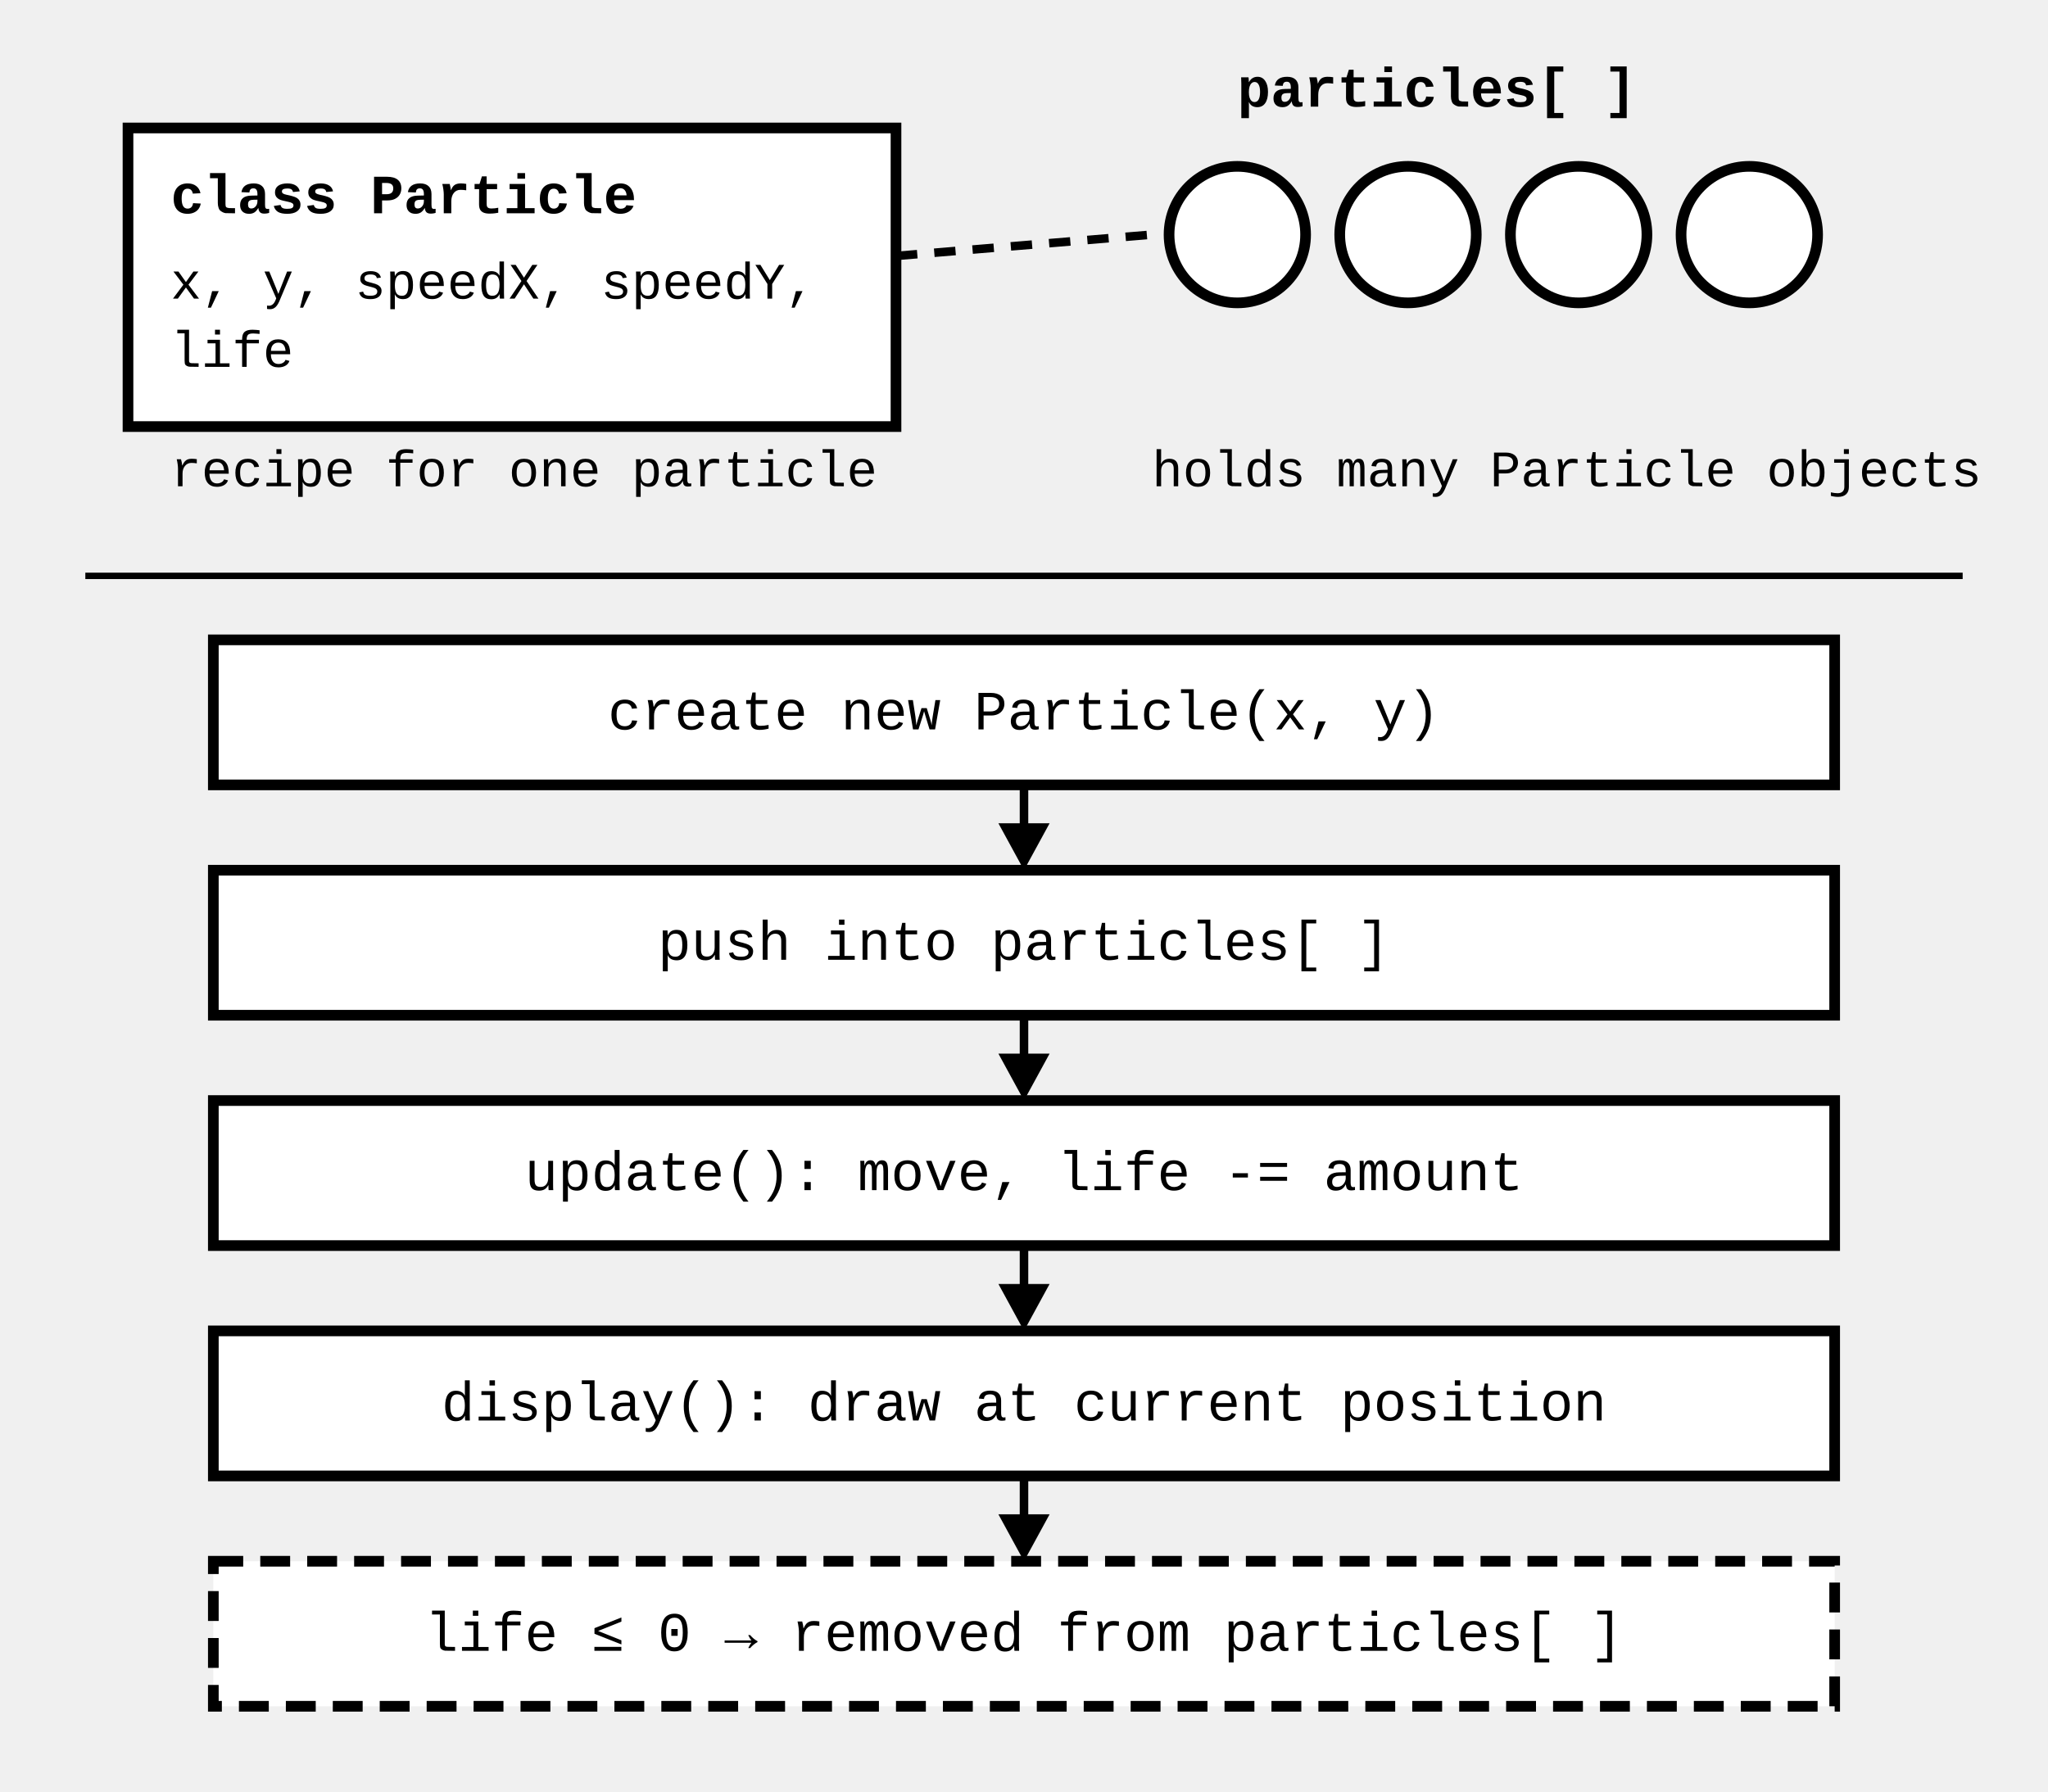
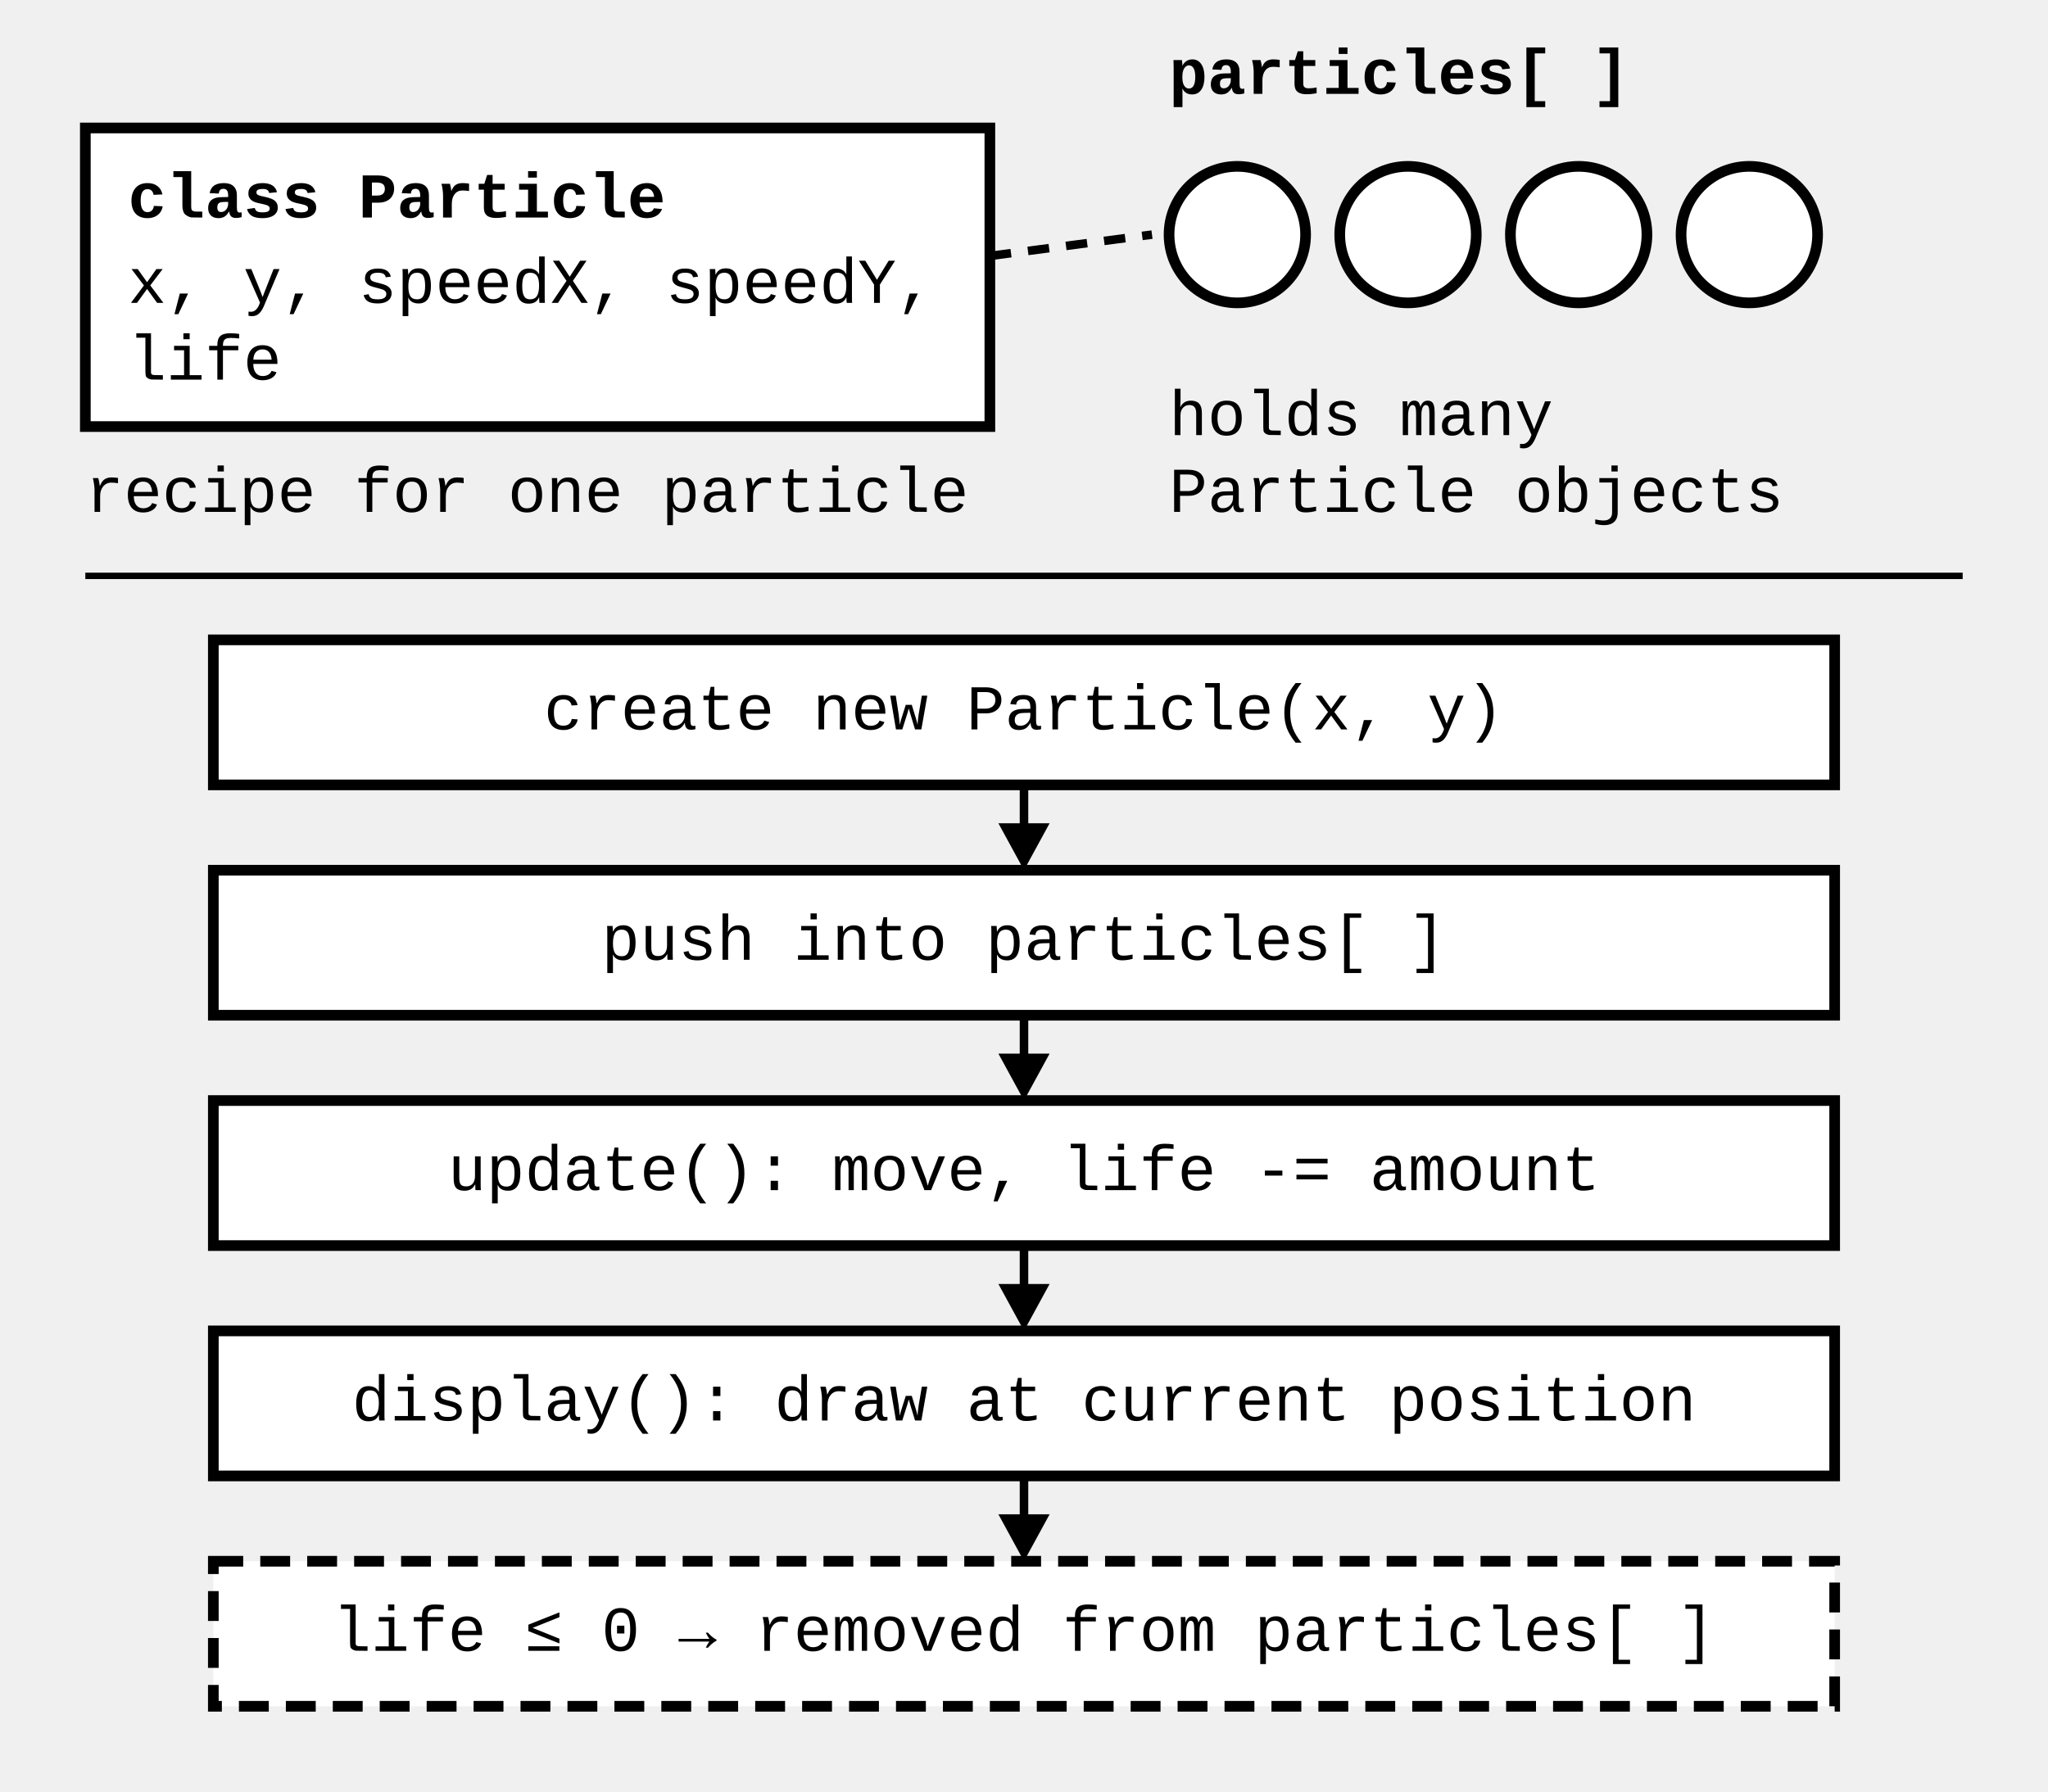
<svg xmlns="http://www.w3.org/2000/svg" viewBox="0 0 480 420" role="img" aria-labelledby="pl-title pl-desc">
  <style>
    text { font-family: "Courier New", Consolas, "Liberation Mono", monospace; fill: #000000; }
  </style>
-   <rect x="30" y="30" width="180" height="70" fill="#ffffff" stroke="#000000" stroke-width="2.5" />
-   <text x="40" y="50" font-size="13" font-weight="bold">class Particle</text>
-   <text x="40" y="70" font-size="12">x, y, speedX, speedY,</text>
-   <text x="40" y="86" font-size="12">life</text>
-   <text x="40" y="114" font-size="12">recipe for one particle</text>
-   <text x="290" y="25" font-size="13" font-weight="bold">particles[ ]</text>
+   <rect x="20" y="30" width="212" height="70" fill="#ffffff" stroke="#000000" stroke-width="2.5" />
+   <text x="30" y="51" font-size="15" font-weight="bold">class Particle</text>
+   <text x="30" y="71" font-size="15">x, y, speedX, speedY,</text>
+   <text x="30" y="89" font-size="15">life</text>
+   <text x="20" y="120" font-size="15">recipe for one particle</text>
+   <text x="274" y="22" font-size="15" font-weight="bold">particles[ ]</text>
  <circle cx="290" cy="55" r="16" fill="#ffffff" stroke="#000000" stroke-width="2.5" />
  <circle cx="330" cy="55" r="16" fill="#ffffff" stroke="#000000" stroke-width="2.5" />
  <circle cx="370" cy="55" r="16" fill="#ffffff" stroke="#000000" stroke-width="2.5" />
  <circle cx="410" cy="55" r="16" fill="#ffffff" stroke="#000000" stroke-width="2.5" />
-   <text x="270" y="114" font-size="12">holds many Particle objects</text>
-   <line x1="210" y1="60" x2="270" y2="55" stroke="#000000" stroke-width="2" stroke-dasharray="5,4" />
+   <text x="274" y="102" font-size="15">holds many</text>
+   <text x="274" y="120" font-size="15">Particle objects</text>
+   <line x1="232" y1="60" x2="270" y2="55" stroke="#000000" stroke-width="2" stroke-dasharray="5,4" />
  <line x1="20" y1="135" x2="460" y2="135" stroke="#000000" stroke-width="1.5" />
  <rect x="50" y="150" width="380" height="34" fill="#ffffff" stroke="#000000" stroke-width="2.5" />
-   <text x="240" y="171" font-size="13" text-anchor="middle">create new Particle(x, y)</text>
+   <text x="240" y="171" font-size="15" text-anchor="middle">create new Particle(x, y)</text>
  <line x1="240" y1="184" x2="240" y2="200" stroke="#000000" stroke-width="2" />
  <polygon points="240,204 234,193 246,193" fill="#000000" />
  <rect x="50" y="204" width="380" height="34" fill="#ffffff" stroke="#000000" stroke-width="2.5" />
-   <text x="240" y="225" font-size="13" text-anchor="middle">push into particles[ ]</text>
+   <text x="240" y="225" font-size="15" text-anchor="middle">push into particles[ ]</text>
  <line x1="240" y1="238" x2="240" y2="254" stroke="#000000" stroke-width="2" />
  <polygon points="240,258 234,247 246,247" fill="#000000" />
  <rect x="50" y="258" width="380" height="34" fill="#ffffff" stroke="#000000" stroke-width="2.5" />
-   <text x="240" y="279" font-size="13" text-anchor="middle">update(): move, life -= amount</text>
+   <text x="240" y="279" font-size="15" text-anchor="middle">update(): move, life -= amount</text>
  <line x1="240" y1="292" x2="240" y2="308" stroke="#000000" stroke-width="2" />
  <polygon points="240,312 234,301 246,301" fill="#000000" />
  <rect x="50" y="312" width="380" height="34" fill="#ffffff" stroke="#000000" stroke-width="2.5" />
-   <text x="240" y="333" font-size="13" text-anchor="middle">display(): draw at current position</text>
+   <text x="240" y="333" font-size="15" text-anchor="middle">display(): draw at current position</text>
  <line x1="240" y1="346" x2="240" y2="362" stroke="#000000" stroke-width="2" />
  <polygon points="240,366 234,355 246,355" fill="#000000" />
  <rect x="50" y="366" width="380" height="34" fill="#ffffff" stroke="#000000" stroke-width="2.5" stroke-dasharray="7,4" />
-   <text x="240" y="387" font-size="13" text-anchor="middle">life ≤ 0 → removed from particles[ ]</text>
+   <text x="240" y="387" font-size="15" text-anchor="middle">life ≤ 0 → removed from particles[ ]</text>
</svg>
